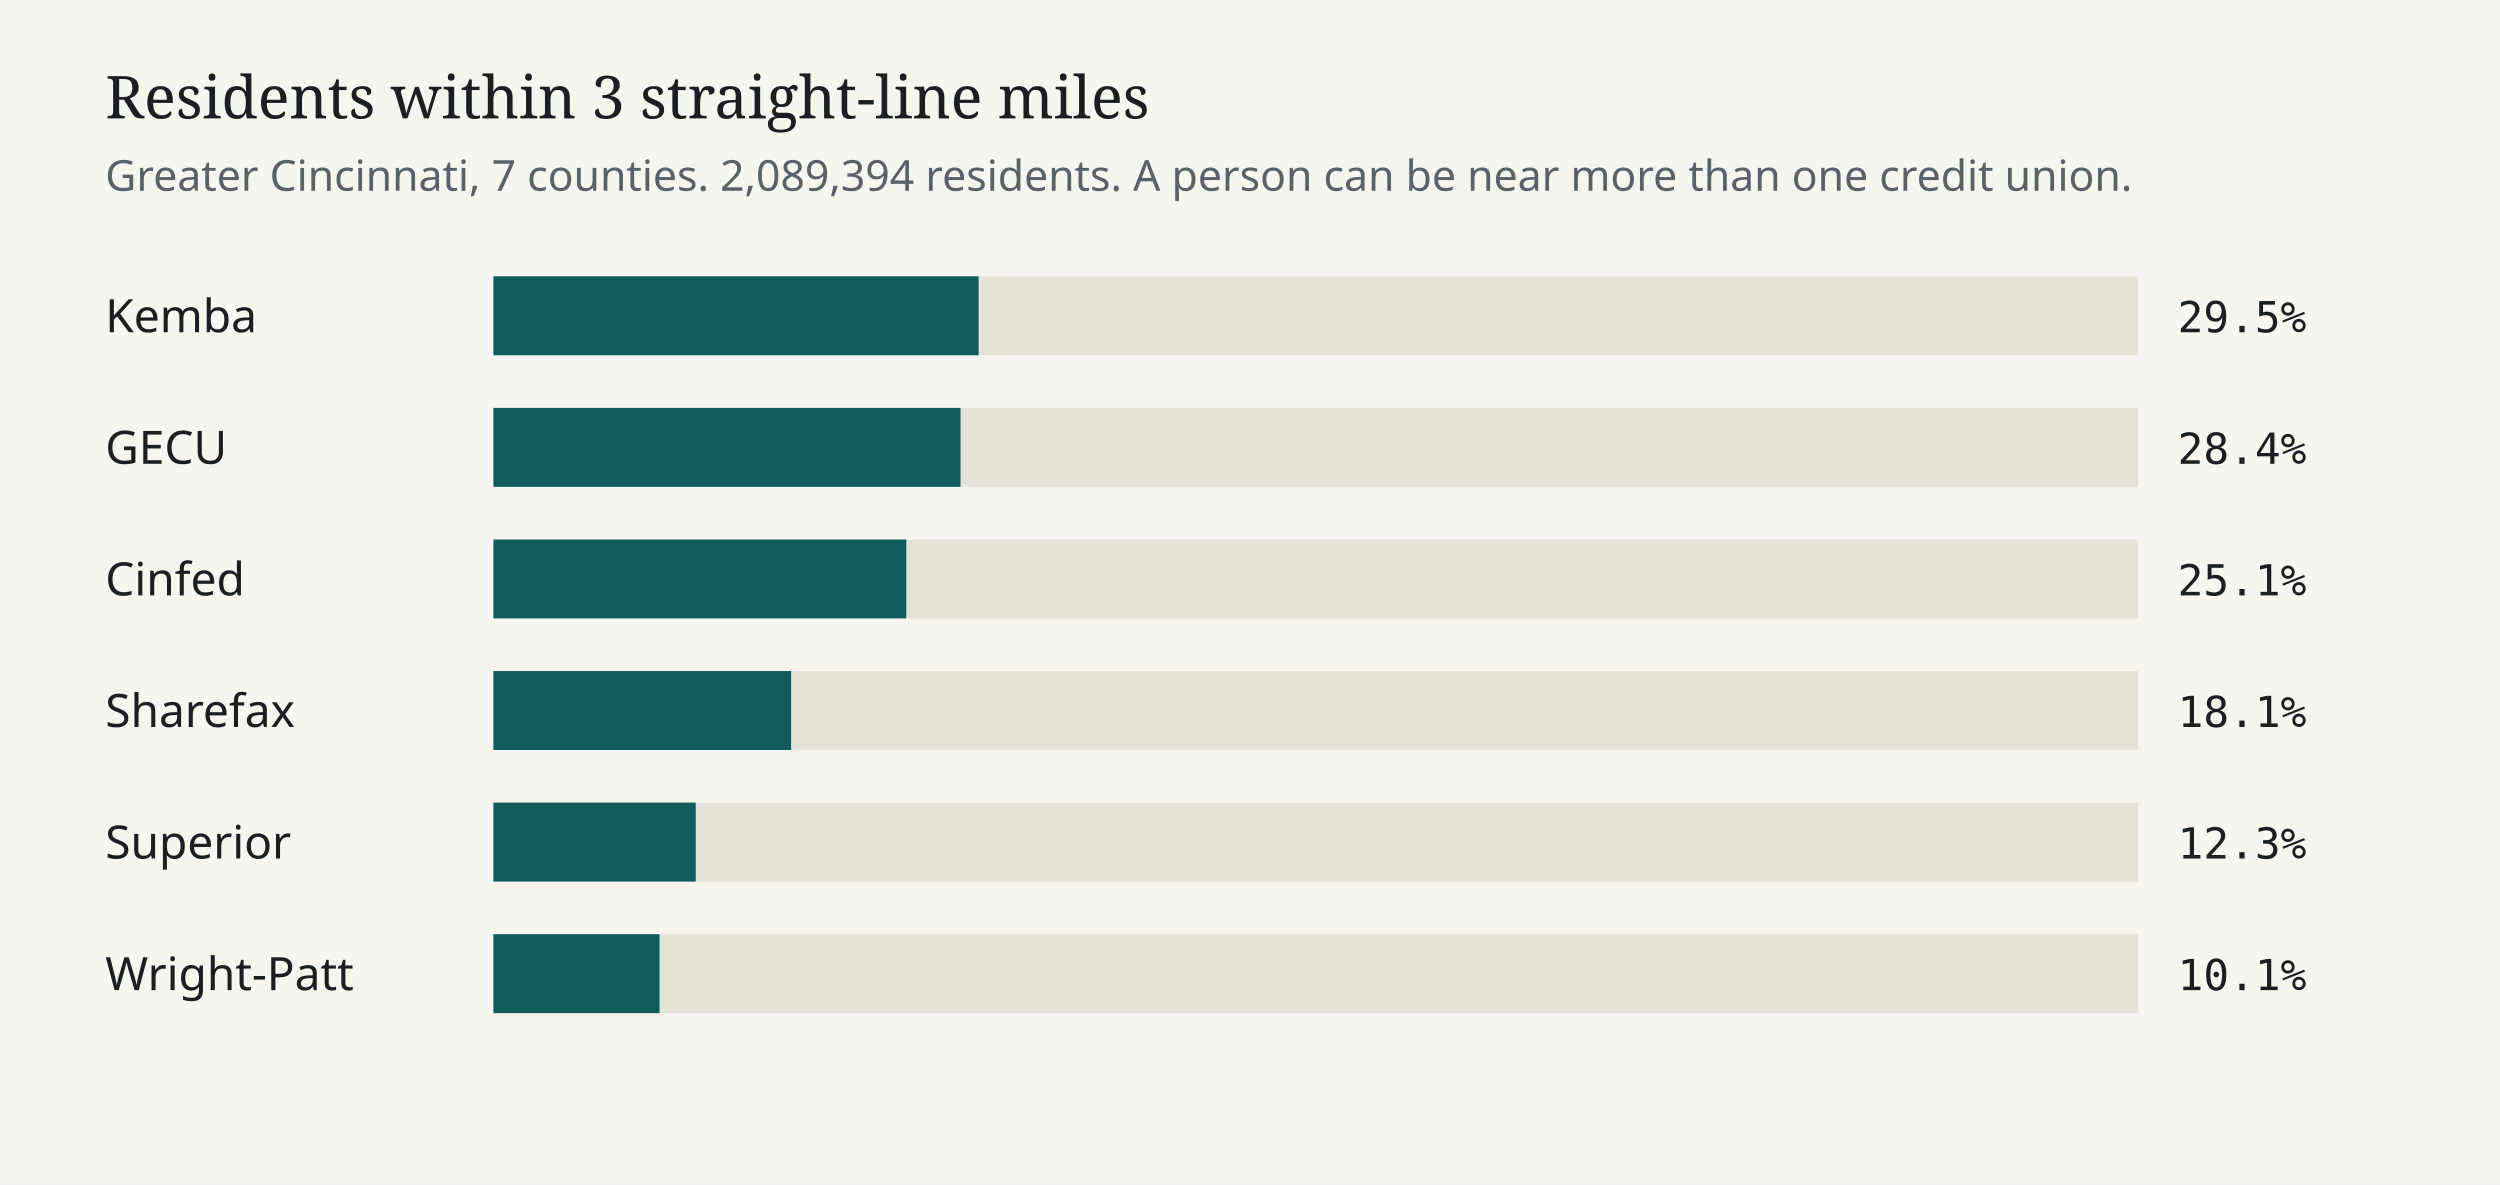
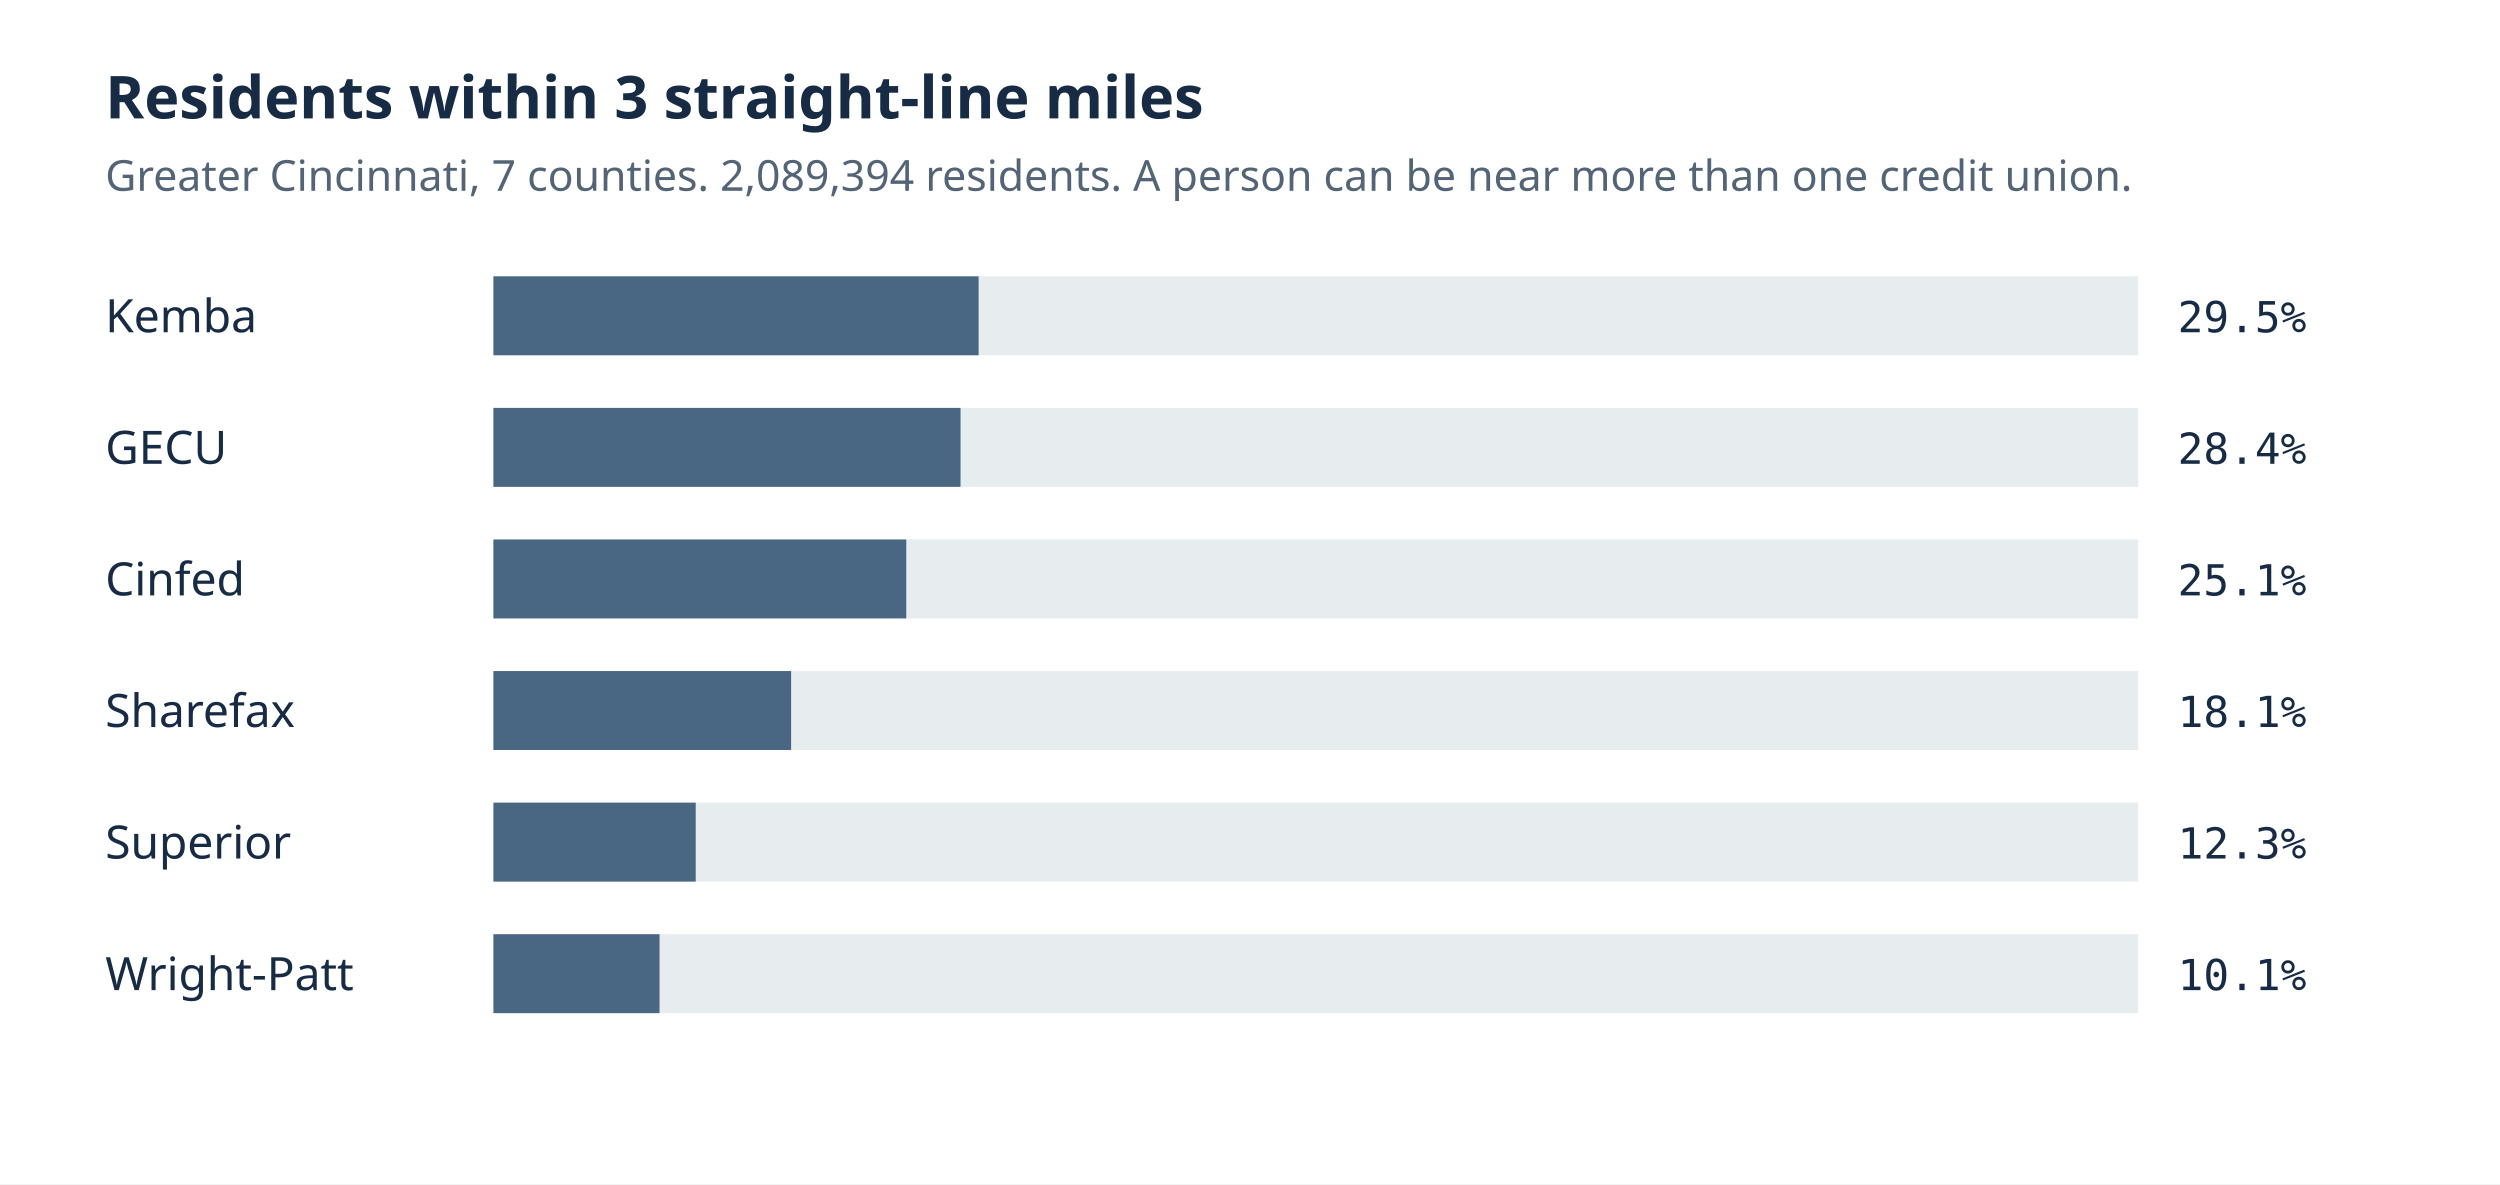
<svg xmlns="http://www.w3.org/2000/svg" viewBox="0 0 760 360" role="img" aria-labelledby="t">
-   <rect width="760" height="360" fill="#f7f5f0" />
-   <text x="32" y="36" font-family="Georgia, serif" font-size="18" fill="#1b1f23">Residents within 3 straight-line miles</text>
-   <text x="32" y="58" font-family="ui-sans-serif, system-ui, sans-serif" font-size="13" fill="#5a6169">Greater Cincinnati, 7 counties. 2,089,394 residents. A person can be near more than one credit union.</text>
-   <text x="32" y="101" font-family="ui-sans-serif, system-ui, sans-serif" font-size="14" fill="#1b1f23">Kemba</text>
-   <rect x="150" y="84" width="500" height="24" fill="#e7e2d8" />
-   <rect x="150" y="84" width="147.5" height="24" fill="#0f5c5c" />
-   <text x="662" y="101" font-family="ui-monospace, monospace" font-size="13" fill="#1b1f23">29.5%</text>
-   <text x="32" y="141" font-family="ui-sans-serif, system-ui, sans-serif" font-size="14" fill="#1b1f23">GECU</text>
-   <rect x="150" y="124" width="500" height="24" fill="#e7e2d8" />
-   <rect x="150" y="124" width="142.0" height="24" fill="#0f5c5c" />
-   <text x="662" y="141" font-family="ui-monospace, monospace" font-size="13" fill="#1b1f23">28.4%</text>
-   <text x="32" y="181" font-family="ui-sans-serif, system-ui, sans-serif" font-size="14" fill="#1b1f23">Cinfed</text>
-   <rect x="150" y="164" width="500" height="24" fill="#e7e2d8" />
-   <rect x="150" y="164" width="125.5" height="24" fill="#0f5c5c" />
-   <text x="662" y="181" font-family="ui-monospace, monospace" font-size="13" fill="#1b1f23">25.1%</text>
-   <text x="32" y="221" font-family="ui-sans-serif, system-ui, sans-serif" font-size="14" fill="#1b1f23">Sharefax</text>
-   <rect x="150" y="204" width="500" height="24" fill="#e7e2d8" />
-   <rect x="150" y="204" width="90.5" height="24" fill="#0f5c5c" />
-   <text x="662" y="221" font-family="ui-monospace, monospace" font-size="13" fill="#1b1f23">18.1%</text>
-   <text x="32" y="261" font-family="ui-sans-serif, system-ui, sans-serif" font-size="14" fill="#1b1f23">Superior</text>
-   <rect x="150" y="244" width="500" height="24" fill="#e7e2d8" />
-   <rect x="150" y="244" width="61.5" height="24" fill="#0f5c5c" />
-   <text x="662" y="261" font-family="ui-monospace, monospace" font-size="13" fill="#1b1f23">12.3%</text>
-   <text x="32" y="301" font-family="ui-sans-serif, system-ui, sans-serif" font-size="14" fill="#1b1f23">Wright-Patt</text>
-   <rect x="150" y="284" width="500" height="24" fill="#e7e2d8" />
-   <rect x="150" y="284" width="50.5" height="24" fill="#0f5c5c" />
-   <text x="662" y="301" font-family="ui-monospace, monospace" font-size="13" fill="#1b1f23">10.1%</text>
+   <rect width="760" height="360" fill="#ffffff" />
+   <text x="32" y="36" font-family="'IBM Plex Sans', 'Segoe UI', system-ui, sans-serif" font-weight="600" font-size="18" fill="#172b45">Residents within 3 straight-line miles</text>
+   <text x="32" y="58" font-family="ui-sans-serif, system-ui, sans-serif" font-size="13" fill="#536476">Greater Cincinnati, 7 counties. 2,089,394 residents. A person can be near more than one credit union.</text>
+   <text x="32" y="101" font-family="ui-sans-serif, system-ui, sans-serif" font-size="14" fill="#172b45">Kemba</text>
+   <rect x="150" y="84" width="500" height="24" fill="#e7ecef" />
+   <rect x="150" y="84" width="147.5" height="24" fill="#496782" />
+   <text x="662" y="101" font-family="ui-monospace, monospace" font-size="13" fill="#172b45">29.5%</text>
+   <text x="32" y="141" font-family="ui-sans-serif, system-ui, sans-serif" font-size="14" fill="#172b45">GECU</text>
+   <rect x="150" y="124" width="500" height="24" fill="#e7ecef" />
+   <rect x="150" y="124" width="142.0" height="24" fill="#496782" />
+   <text x="662" y="141" font-family="ui-monospace, monospace" font-size="13" fill="#172b45">28.4%</text>
+   <text x="32" y="181" font-family="ui-sans-serif, system-ui, sans-serif" font-size="14" fill="#172b45">Cinfed</text>
+   <rect x="150" y="164" width="500" height="24" fill="#e7ecef" />
+   <rect x="150" y="164" width="125.5" height="24" fill="#496782" />
+   <text x="662" y="181" font-family="ui-monospace, monospace" font-size="13" fill="#172b45">25.1%</text>
+   <text x="32" y="221" font-family="ui-sans-serif, system-ui, sans-serif" font-size="14" fill="#172b45">Sharefax</text>
+   <rect x="150" y="204" width="500" height="24" fill="#e7ecef" />
+   <rect x="150" y="204" width="90.5" height="24" fill="#496782" />
+   <text x="662" y="221" font-family="ui-monospace, monospace" font-size="13" fill="#172b45">18.1%</text>
+   <text x="32" y="261" font-family="ui-sans-serif, system-ui, sans-serif" font-size="14" fill="#172b45">Superior</text>
+   <rect x="150" y="244" width="500" height="24" fill="#e7ecef" />
+   <rect x="150" y="244" width="61.5" height="24" fill="#496782" />
+   <text x="662" y="261" font-family="ui-monospace, monospace" font-size="13" fill="#172b45">12.3%</text>
+   <text x="32" y="301" font-family="ui-sans-serif, system-ui, sans-serif" font-size="14" fill="#172b45">Wright-Patt</text>
+   <rect x="150" y="284" width="500" height="24" fill="#e7ecef" />
+   <rect x="150" y="284" width="50.5" height="24" fill="#496782" />
+   <text x="662" y="301" font-family="ui-monospace, monospace" font-size="13" fill="#172b45">10.1%</text>
</svg>
